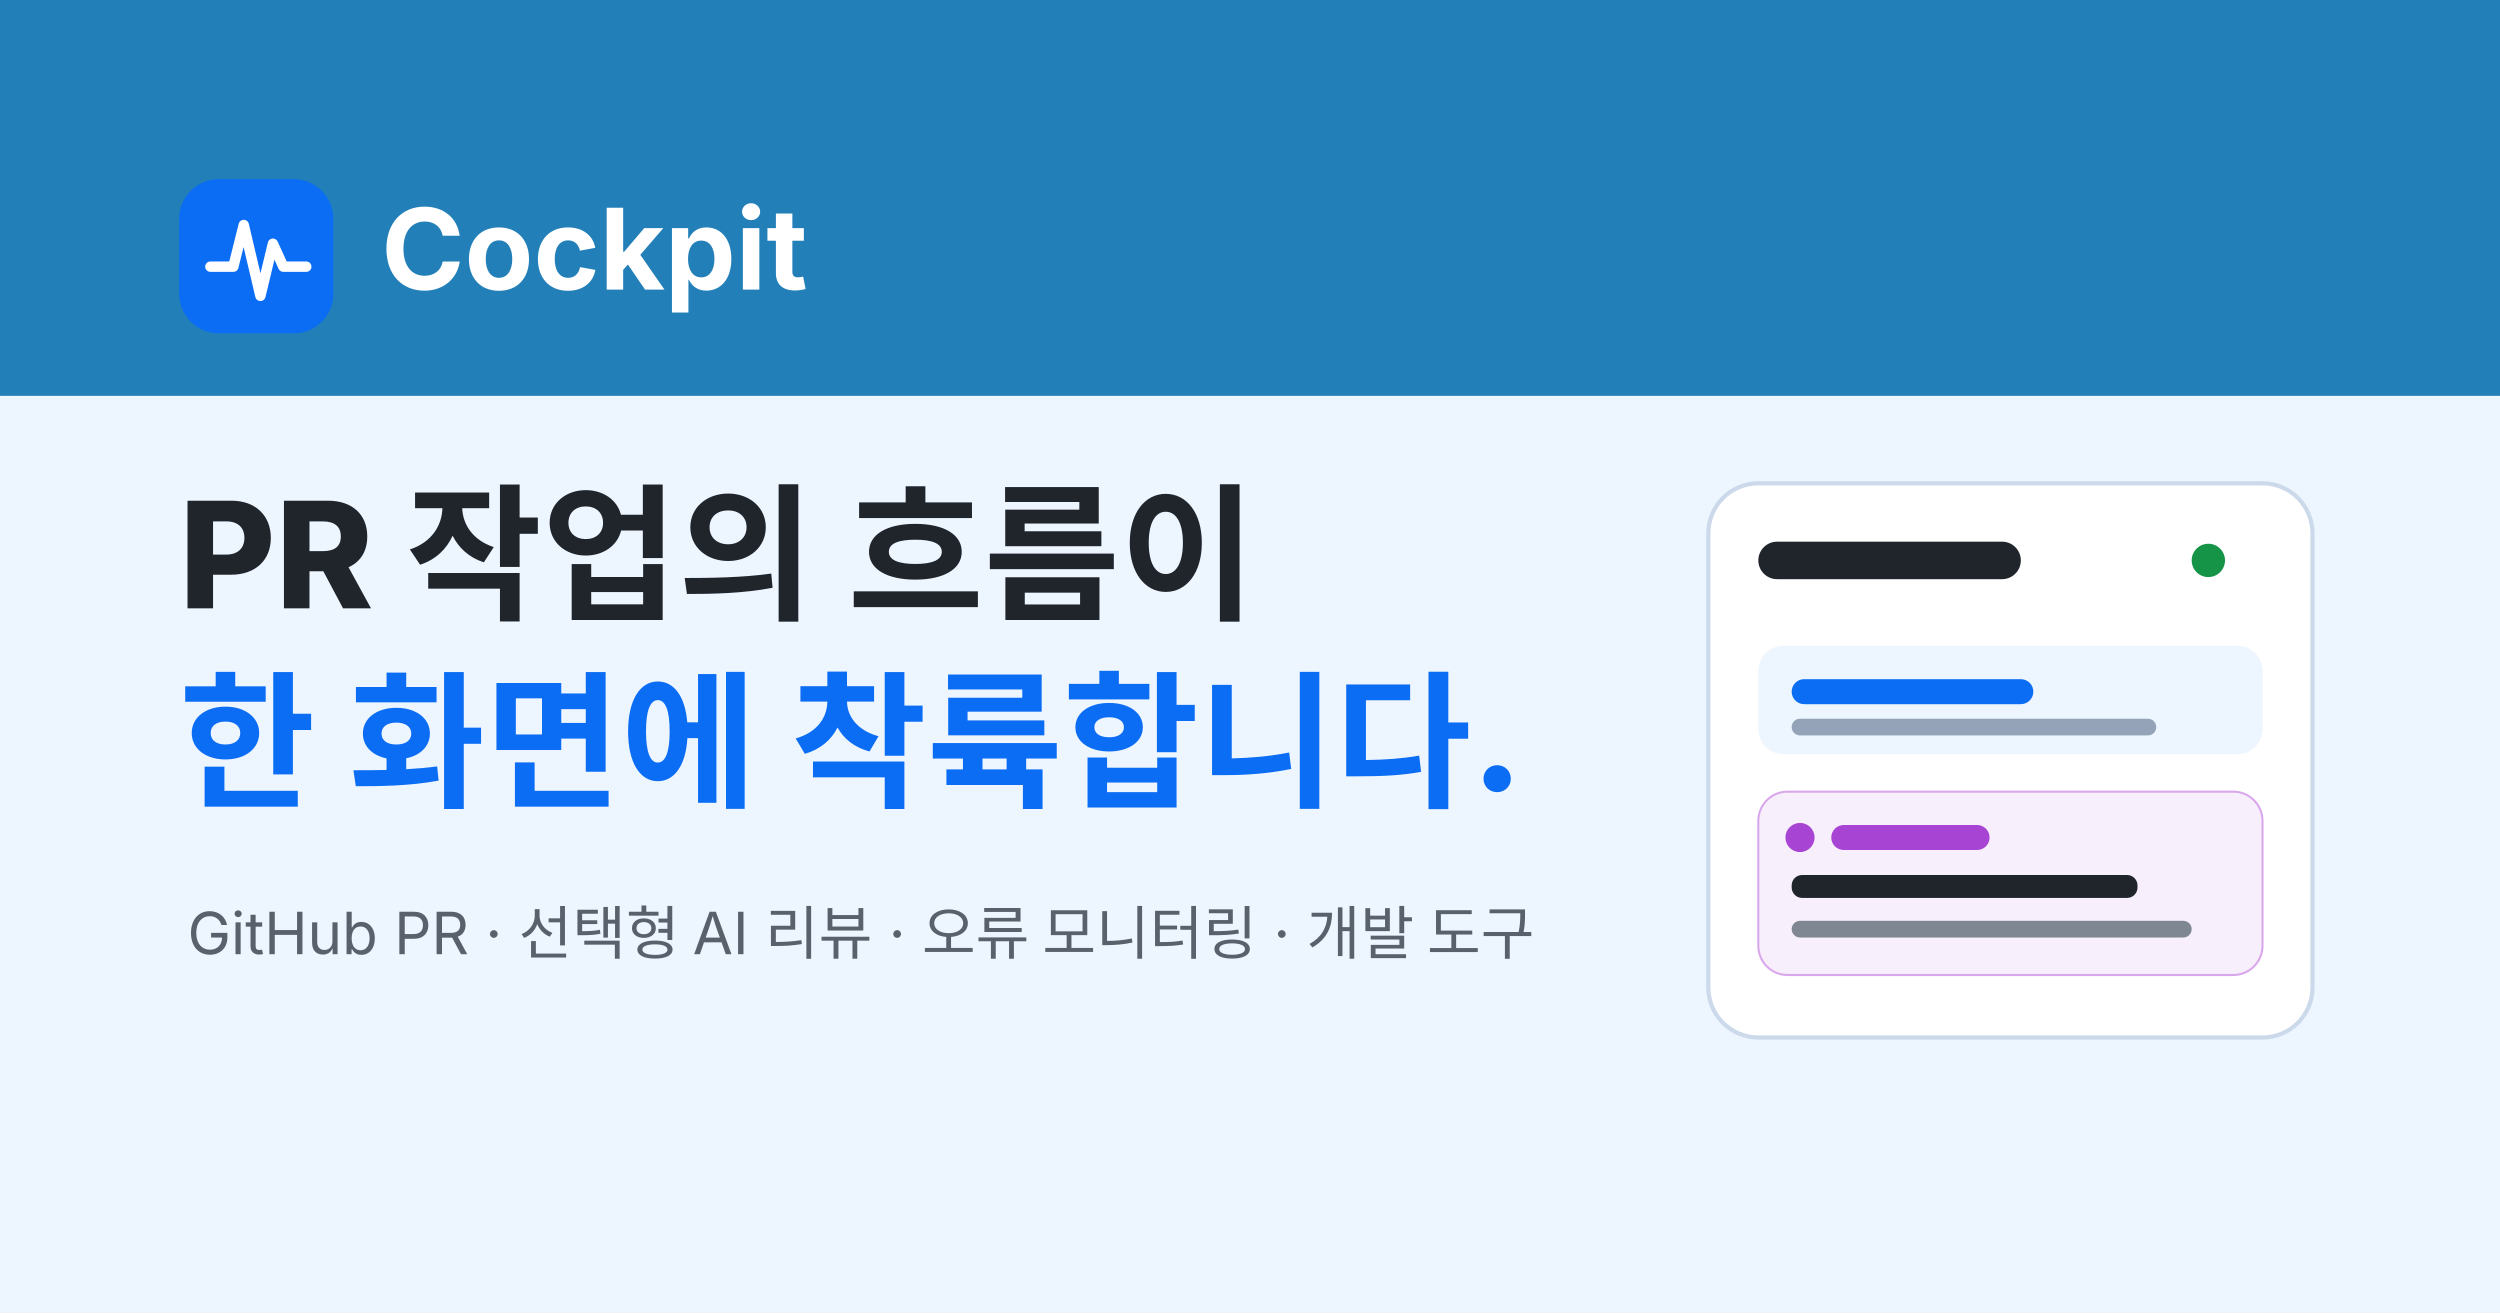
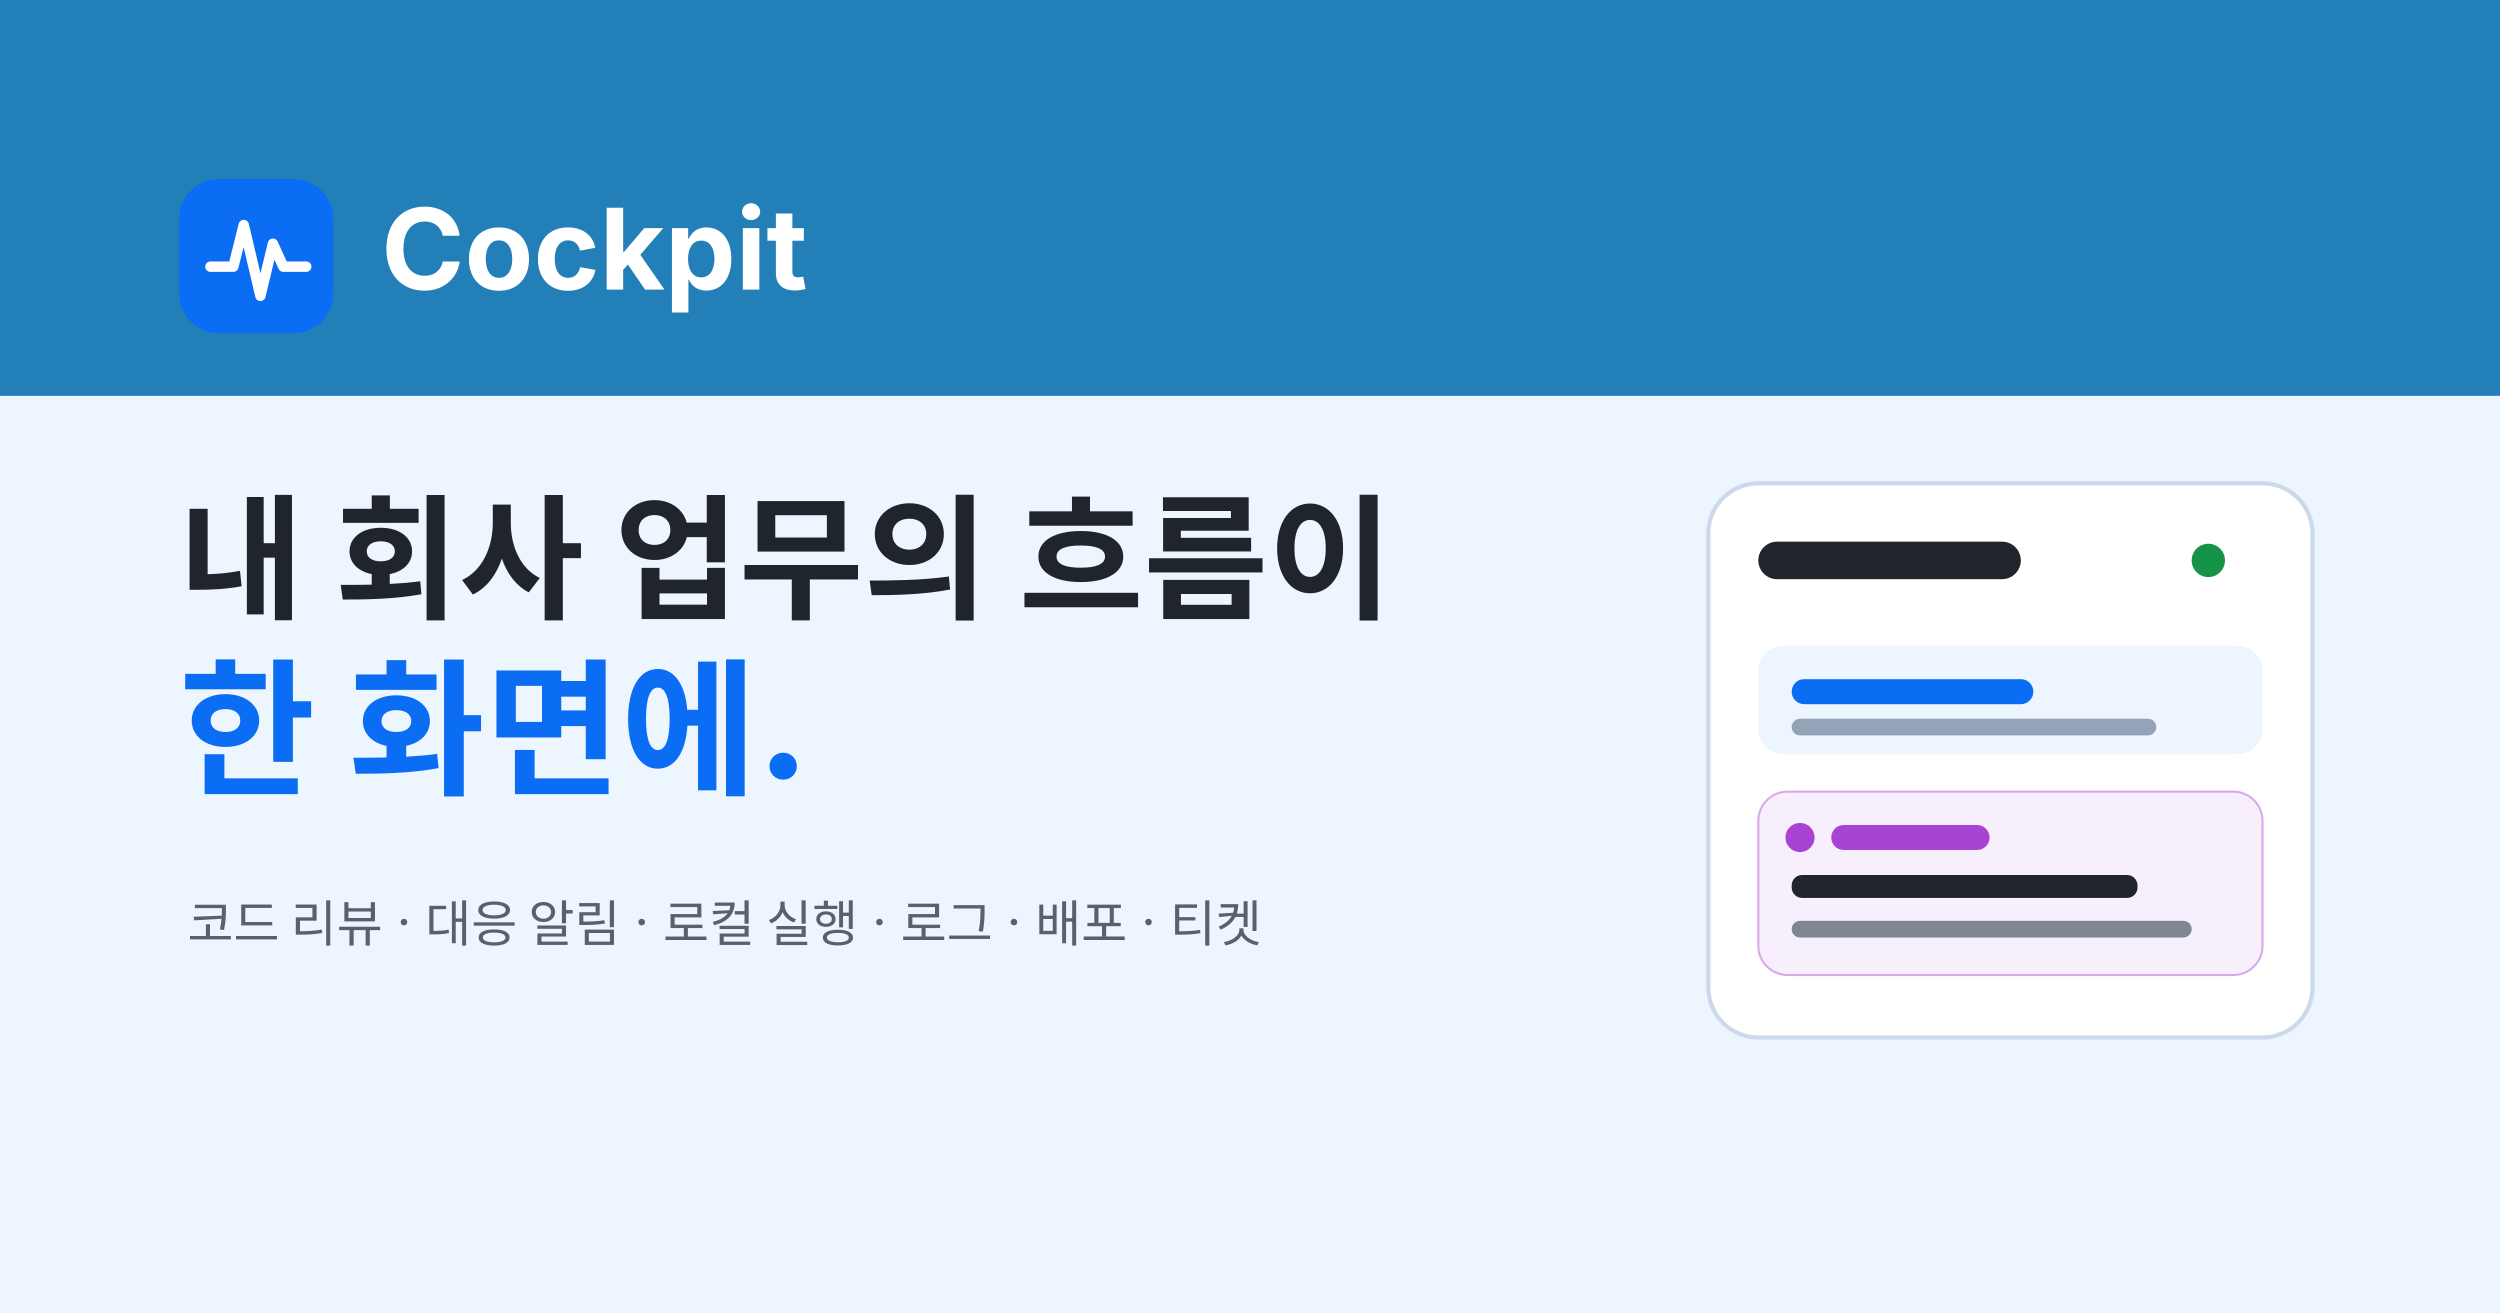
<svg xmlns="http://www.w3.org/2000/svg" viewBox="0 0 1200 630">
  <rect width="1200" height="630" fill="#edf5ff" />
  <rect y="0" width="1200" height="190" fill="#237fb8" />
  <g transform="translate(86 86)">
    <rect width="74" height="74" rx="19" fill="#0b6cf4" />
    <path d="M15 42h11l5-20 8 34 6-25 5 11h11" fill="none" stroke="#fff" stroke-width="5" stroke-linecap="round" stroke-linejoin="round" />
  </g>
  <text x="183" y="139" fill="#fff" font-family="-apple-system,BlinkMacSystemFont,sans-serif" font-size="54" font-weight="750">Cockpit</text>
-   <text x="86" y="292" fill="#20242b" font-family="-apple-system,BlinkMacSystemFont,sans-serif" font-size="71" font-weight="780">PR 작업의 흐름이</text>
-   <text x="86" y="382" fill="#0b6cf4" font-family="-apple-system,BlinkMacSystemFont,sans-serif" font-size="71" font-weight="780">한 화면에 착륙합니다.</text>
-   <text x="90" y="458" fill="#59616d" font-family="-apple-system,BlinkMacSystemFont,sans-serif" font-size="28">GitHub PR · 선택형 AI 리뷰 · 오류 모니터링 · 개발 도구</text>
+   <text x="86" y="292" fill="#20242b" font-family="-apple-system,BlinkMacSystemFont,sans-serif" font-size="65" font-weight="780">내 회사 업무의 흐름이</text>
+   <text x="86" y="376" fill="#0b6cf4" font-family="-apple-system,BlinkMacSystemFont,sans-serif" font-size="71" font-weight="780">한 화면에.</text>
+   <text x="90" y="452" fill="#59616d" font-family="-apple-system,BlinkMacSystemFont,sans-serif" font-size="24">코드 리뷰 · 대응 알림 · 로컬 실행 · 로그 · 배포 · 티켓</text>
  <g transform="translate(820 232)">
    <rect width="290" height="266" rx="24" fill="#fff" stroke="#cbd9eb" stroke-width="2" />
    <rect x="24" y="28" width="126" height="18" rx="9" fill="#20242b" />
    <circle cx="240" cy="37" r="8" fill="#159447" />
    <rect x="24" y="78" width="242" height="52" rx="12" fill="#edf5ff" />
    <rect x="40" y="94" width="116" height="12" rx="6" fill="#0b6cf4" />
    <rect x="40" y="113" width="175" height="8" rx="4" fill="#94a3b8" />
    <rect x="24" y="148" width="242" height="88" rx="14" fill="#f8effc" stroke="#d9a8ec" />
    <circle cx="44" cy="170" r="7" fill="#a844d3" />
    <rect x="59" y="164" width="76" height="12" rx="6" fill="#a844d3" />
    <rect x="40" y="188" width="166" height="11" rx="5" fill="#20242b" />
    <rect x="40" y="210" width="192" height="8" rx="4" fill="#7f8792" />
  </g>
</svg>
